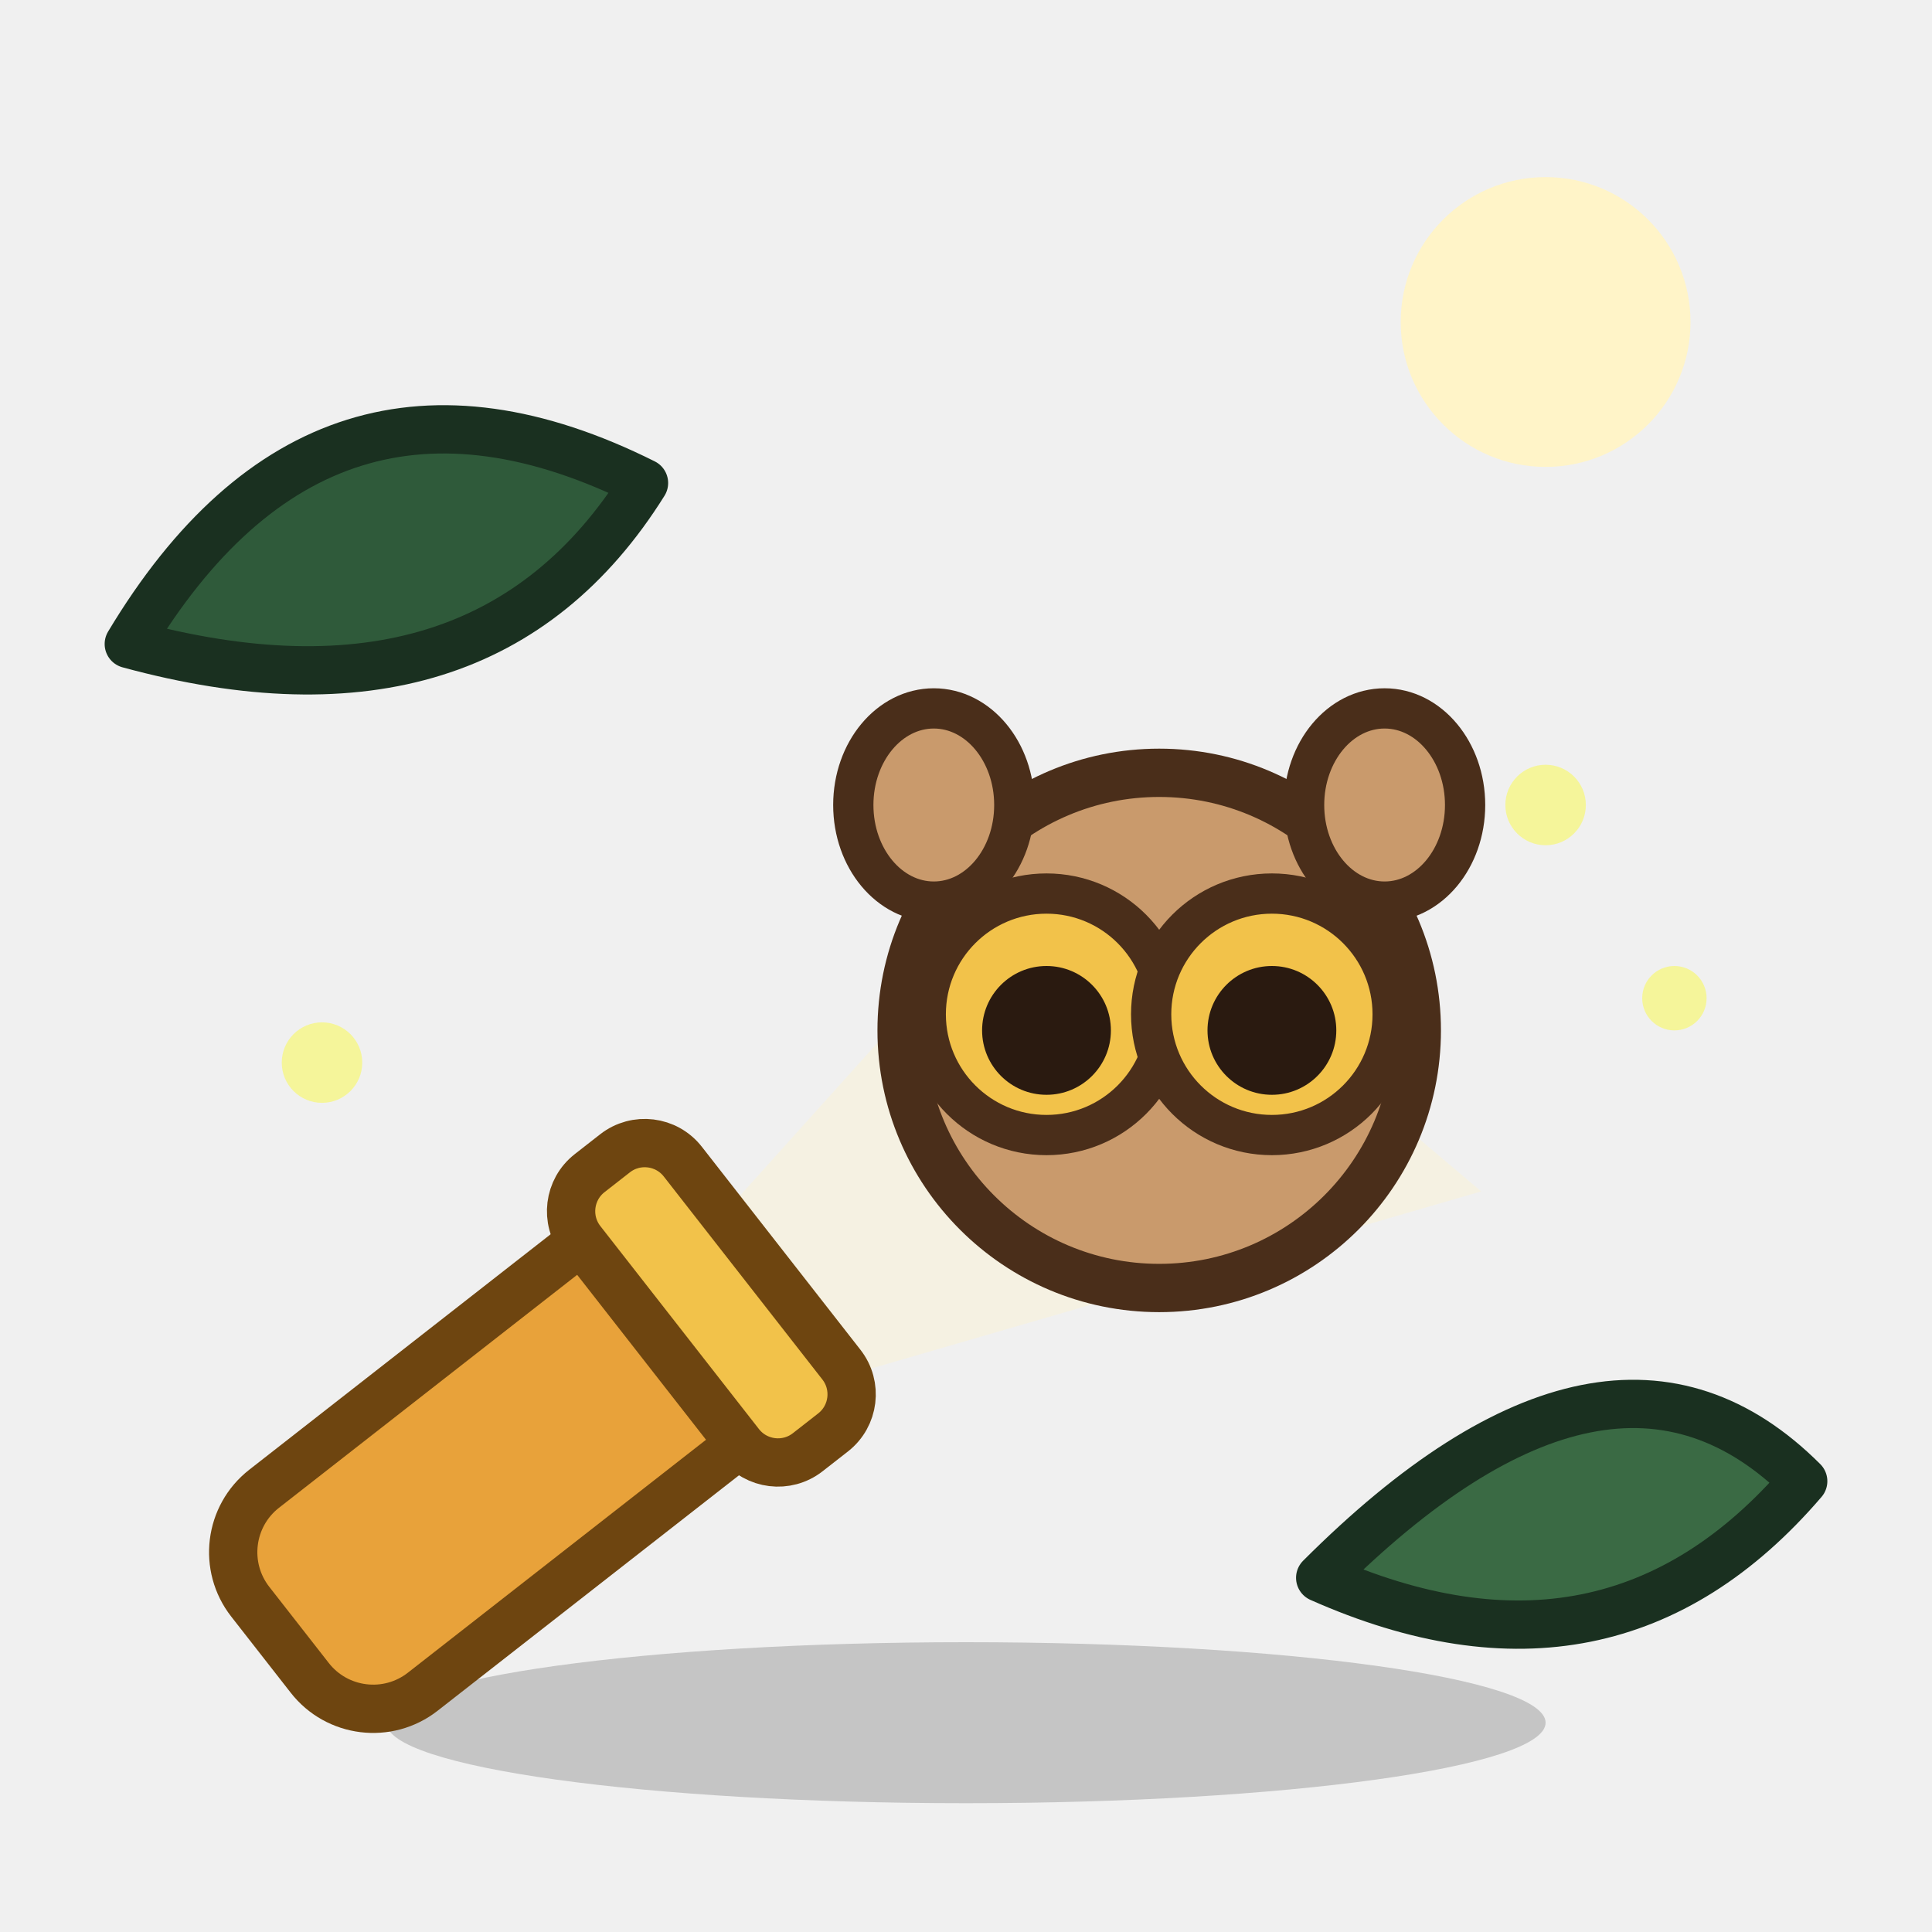
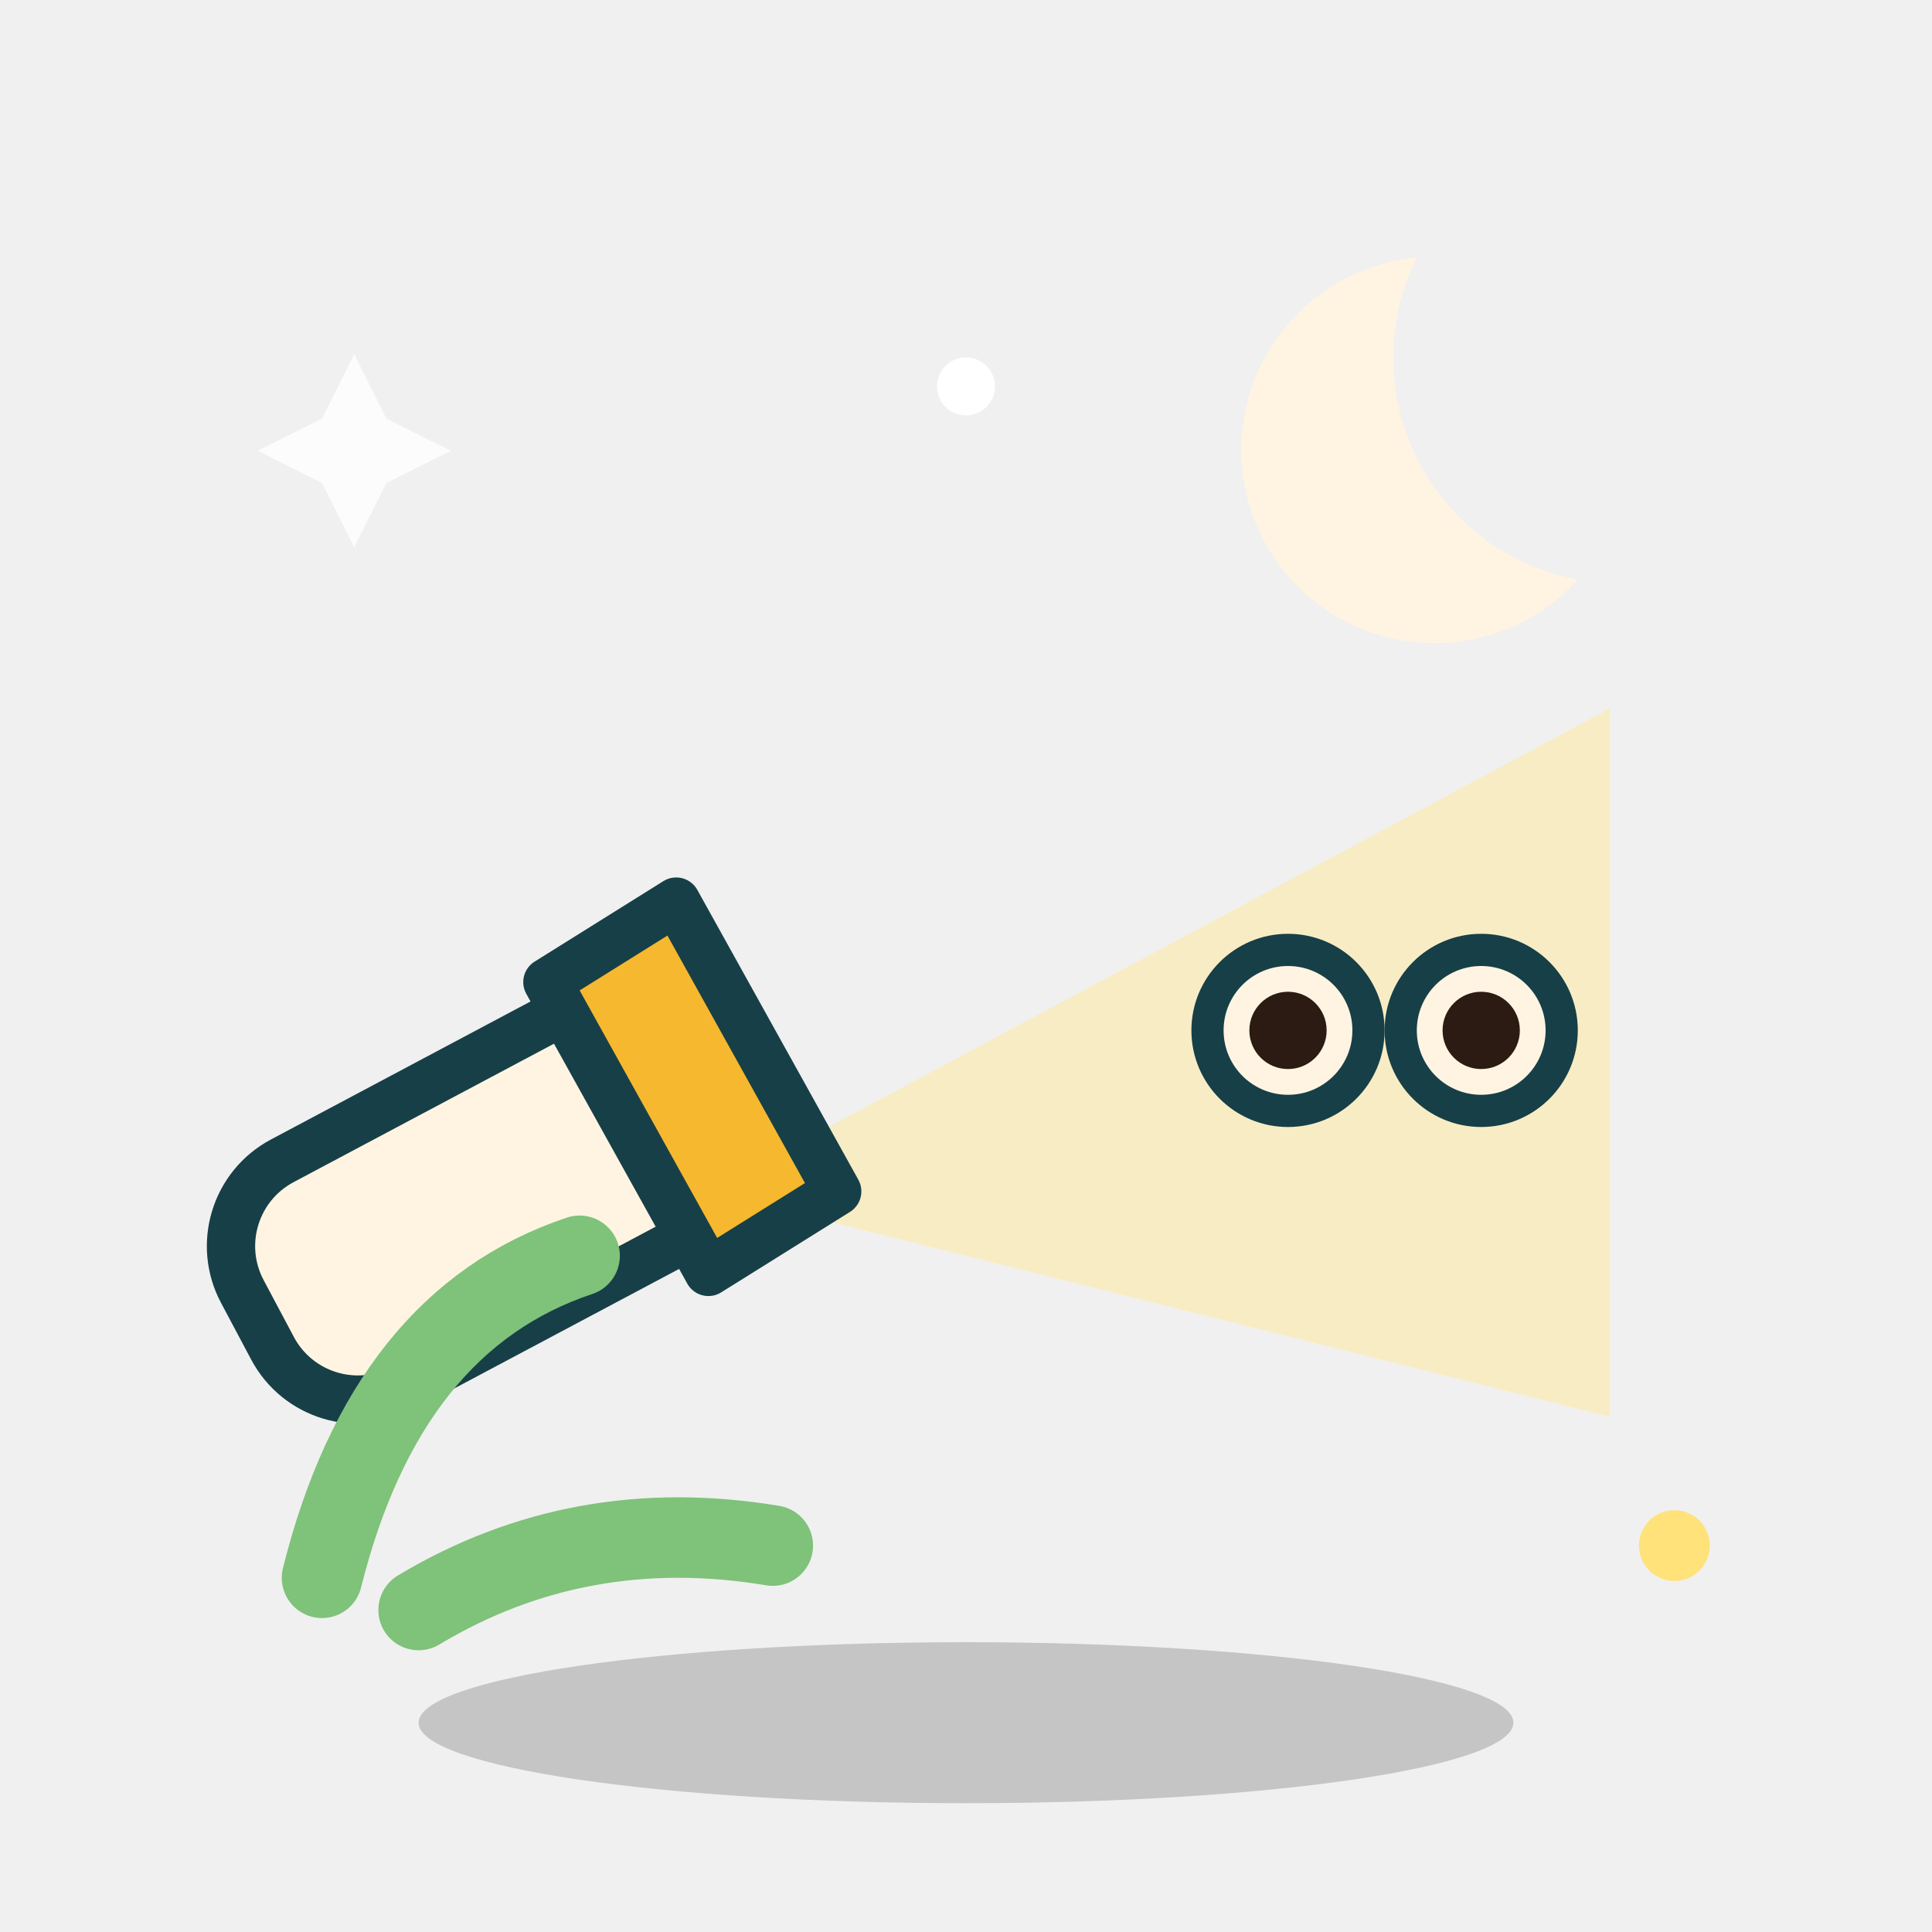
<svg xmlns="http://www.w3.org/2000/svg" viewBox="0 0 120 120" width="240" height="240">
-   <ellipse cx="60" cy="107" rx="36" ry="5" fill="#000" opacity=".18" />
-   <circle cx="96" cy="20" r="9" fill="#FFF4C8" />
-   <path d="M30 92 L66 52 L92 74 Z" fill="#FFF4C8" opacity=".35" />
-   <path d="M8 40 Q20 20 40 30 Q30 46 8 40Z" fill="#2F5A3A" stroke="#1A3020" stroke-width="3" stroke-linejoin="round" />
-   <path d="M82 98 Q100 80 112 92 Q100 106 82 98Z" fill="#3A6A44" stroke="#1A3020" stroke-width="3" stroke-linejoin="round" />
-   <g transform="translate(58 46)">
-     <circle cx="14" cy="18" r="16" fill="#C99A6C" stroke="#4A2E1A" stroke-width="3" />
-     <circle cx="7" cy="17" r="7.5" fill="#F2C24A" stroke="#4A2E1A" stroke-width="2.5" />
-     <circle cx="21" cy="17" r="7.5" fill="#F2C24A" stroke="#4A2E1A" stroke-width="2.5" />
-     <circle cx="7" cy="18" r="4" fill="#2A1A10" />
-     <circle cx="21" cy="18" r="4" fill="#2A1A10" />
-     <ellipse cx="0" cy="4" rx="5" ry="6" fill="#C99A6C" stroke="#4A2E1A" stroke-width="2.5" />
-     <ellipse cx="28" cy="4" rx="5" ry="6" fill="#C99A6C" stroke="#4A2E1A" stroke-width="2.5" />
-   </g>
-   <g transform="rotate(-38 30 92)">
-     <rect x="14" y="84" width="34" height="16" rx="5" fill="#E8A23A" stroke="#6E4510" stroke-width="3" />
-     <rect x="44" y="81" width="8" height="22" rx="3" fill="#F2C24A" stroke="#6E4510" stroke-width="3" />
-   </g>
-   <g fill="#F5F59A">
-     <circle cx="20" cy="66" r="2.5" />
-     <circle cx="96" cy="50" r="2.5" />
-     <circle cx="104" cy="62" r="2" />
-   </g>
+   <ellipse cx="60" cy="107" rx="34" ry="5" fill="#000" opacity=".18" />
+   <path d="M88 16a12 12 0 1 0 10 20 14 14 0 0 1-10-20z" fill="#FFF4E2" />
+   <path d="M44 74L100 44v44z" fill="#FFE9A0" opacity=".55" />
+   <circle cx="80" cy="64" r="5" fill="#FFF4E2" stroke="#173F47" stroke-width="2" />
+   <circle cx="80" cy="64" r="2.4" fill="#2B1B12" />
+   <circle cx="92" cy="64" r="5" fill="#FFF4E2" stroke="#173F47" stroke-width="2" />
+   <circle cx="92" cy="64" r="2.4" fill="#2B1B12" />
+   <rect x="14" y="66" width="34" height="16" rx="6" transform="rotate(-28 31 74)" fill="#FFF4E2" stroke="#173F47" stroke-width="3" />
+   <path d="M42 56l10 18-8 5-10-18z" fill="#F5B82E" stroke="#173F47" stroke-width="3" stroke-linejoin="round" />
+   <path d="M20 98q4-16 16-20M26 100q10-6 22-4" fill="none" stroke="#7FC27A" stroke-width="5" stroke-linecap="round" />
+   <path d="M22 22l2 4 4 2-4 2-2 4-2-4-4-2 4-2Z" fill="#FFFFFF" opacity=".8" />
+   <circle cx="60" cy="24" r="1.8" fill="#FFF" />
+   <circle cx="104" cy="96" r="2.2" fill="#FFE27A" />
</svg>
